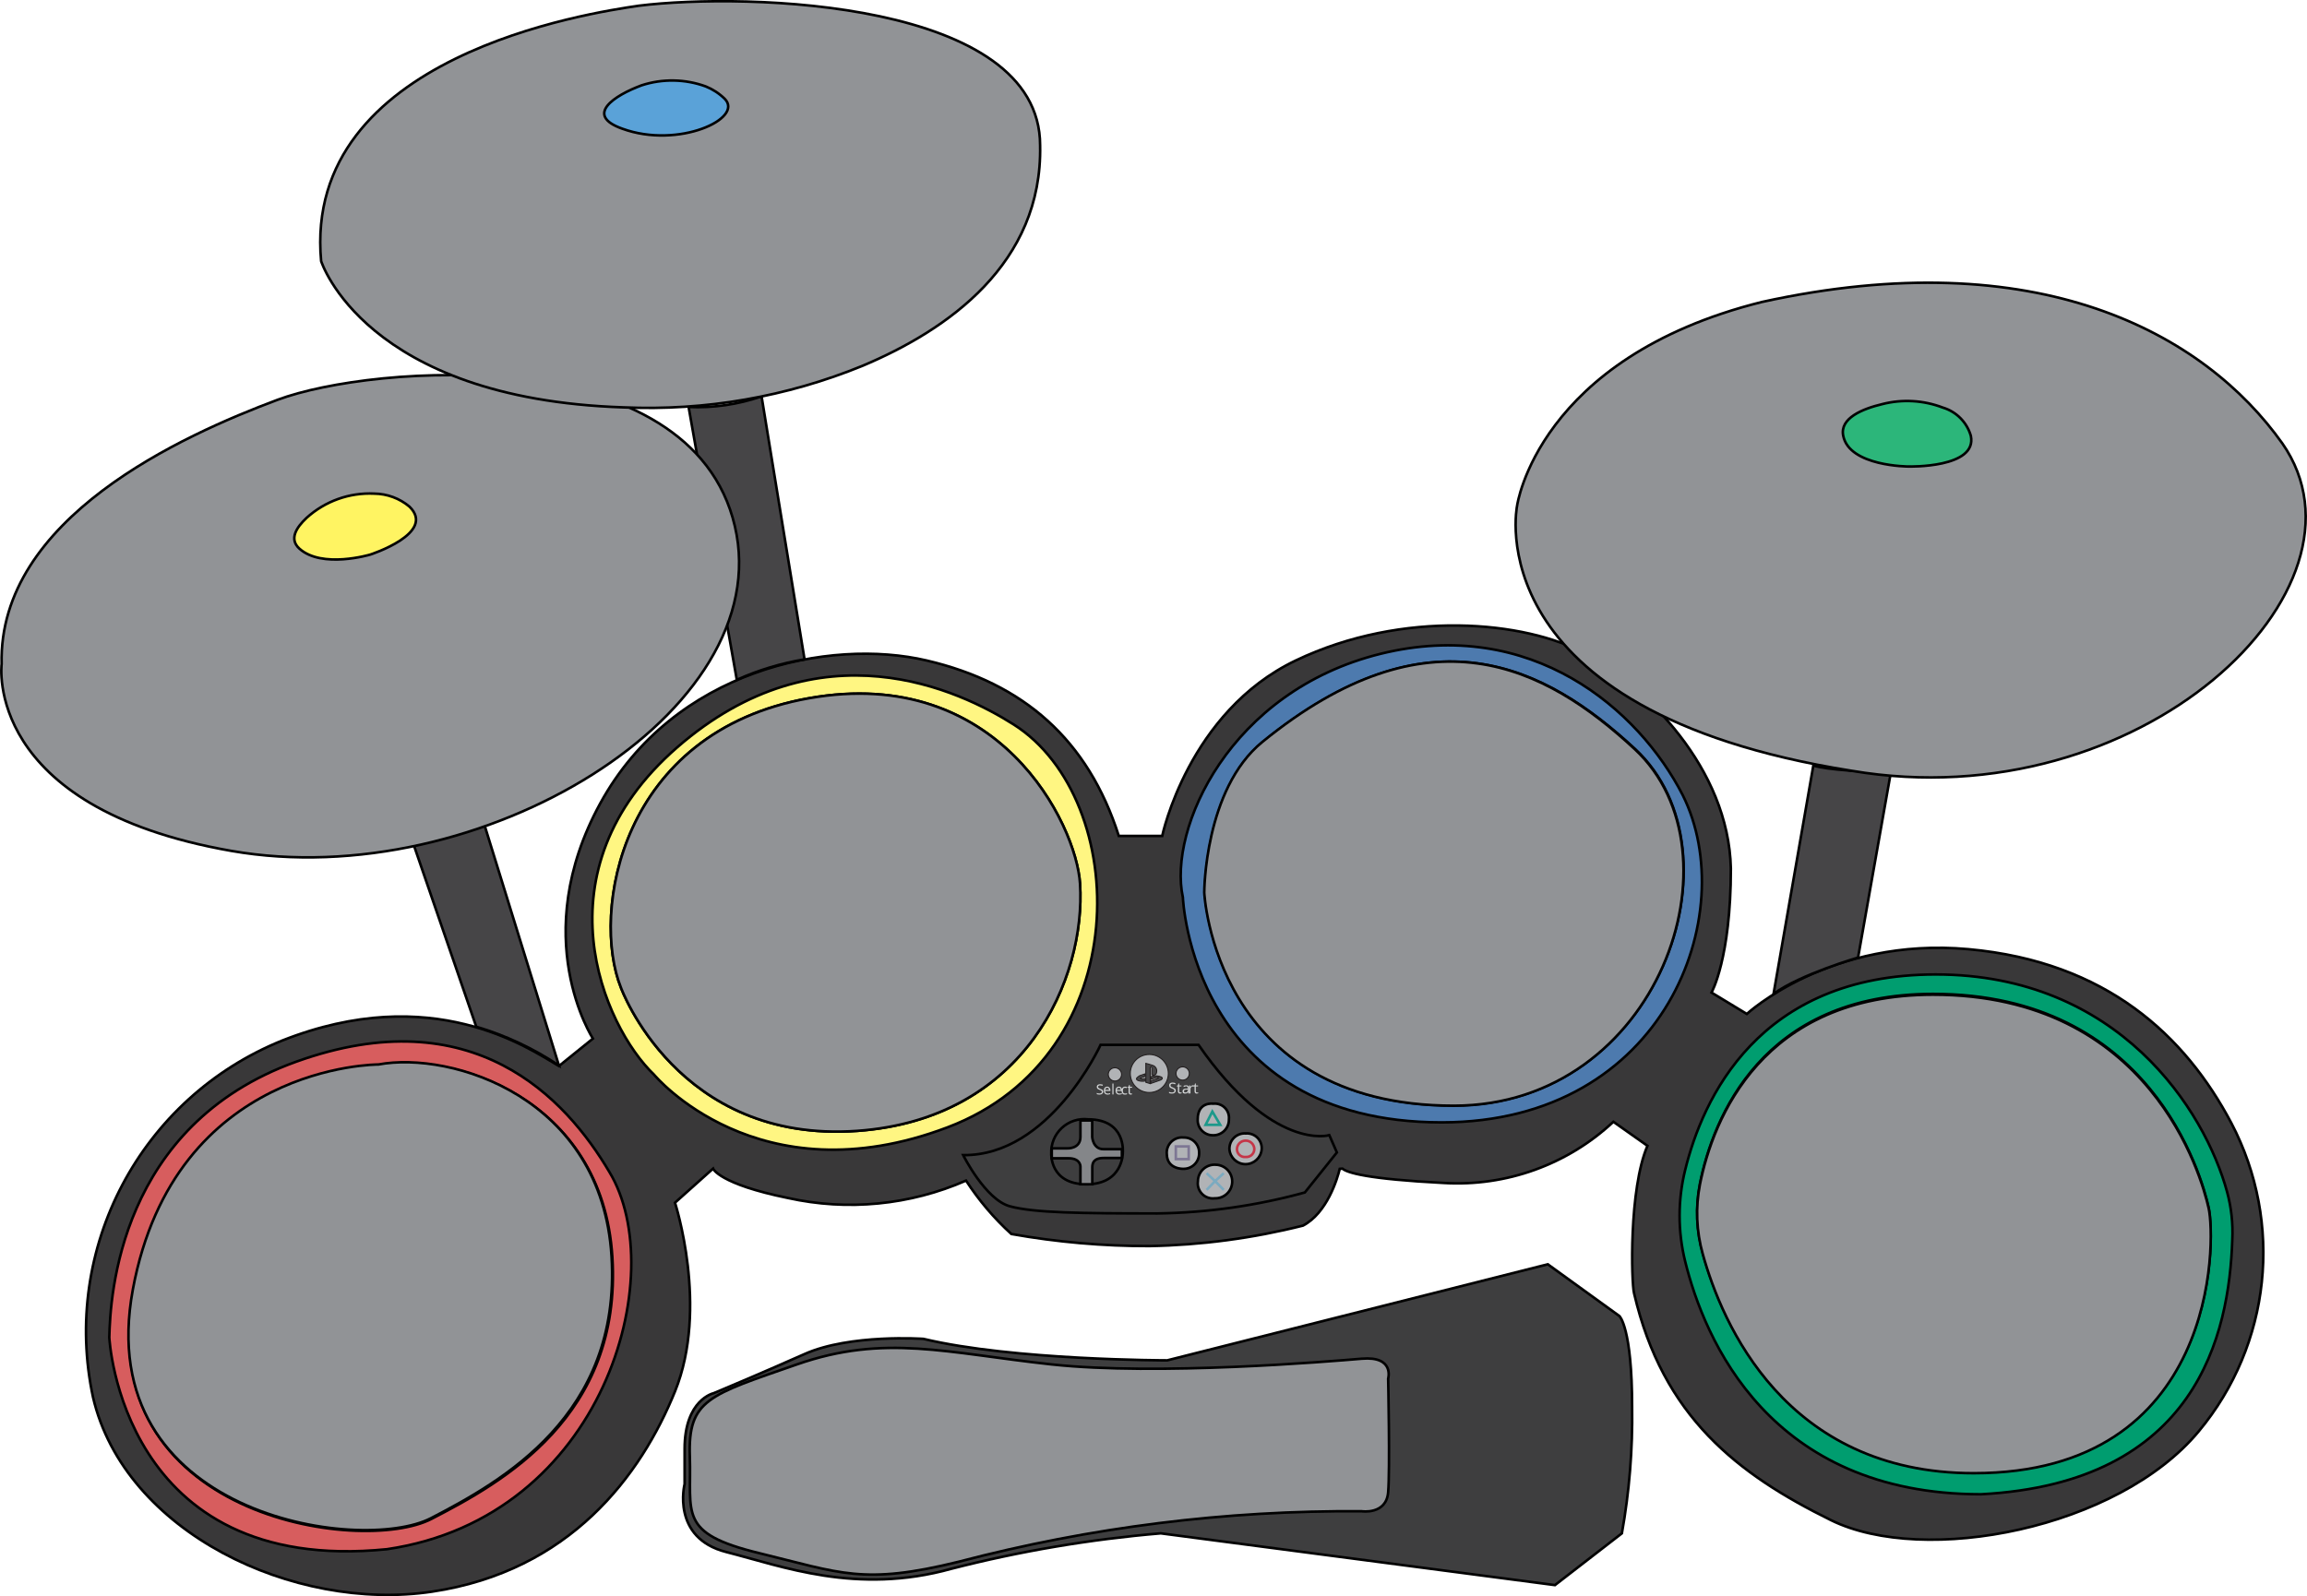
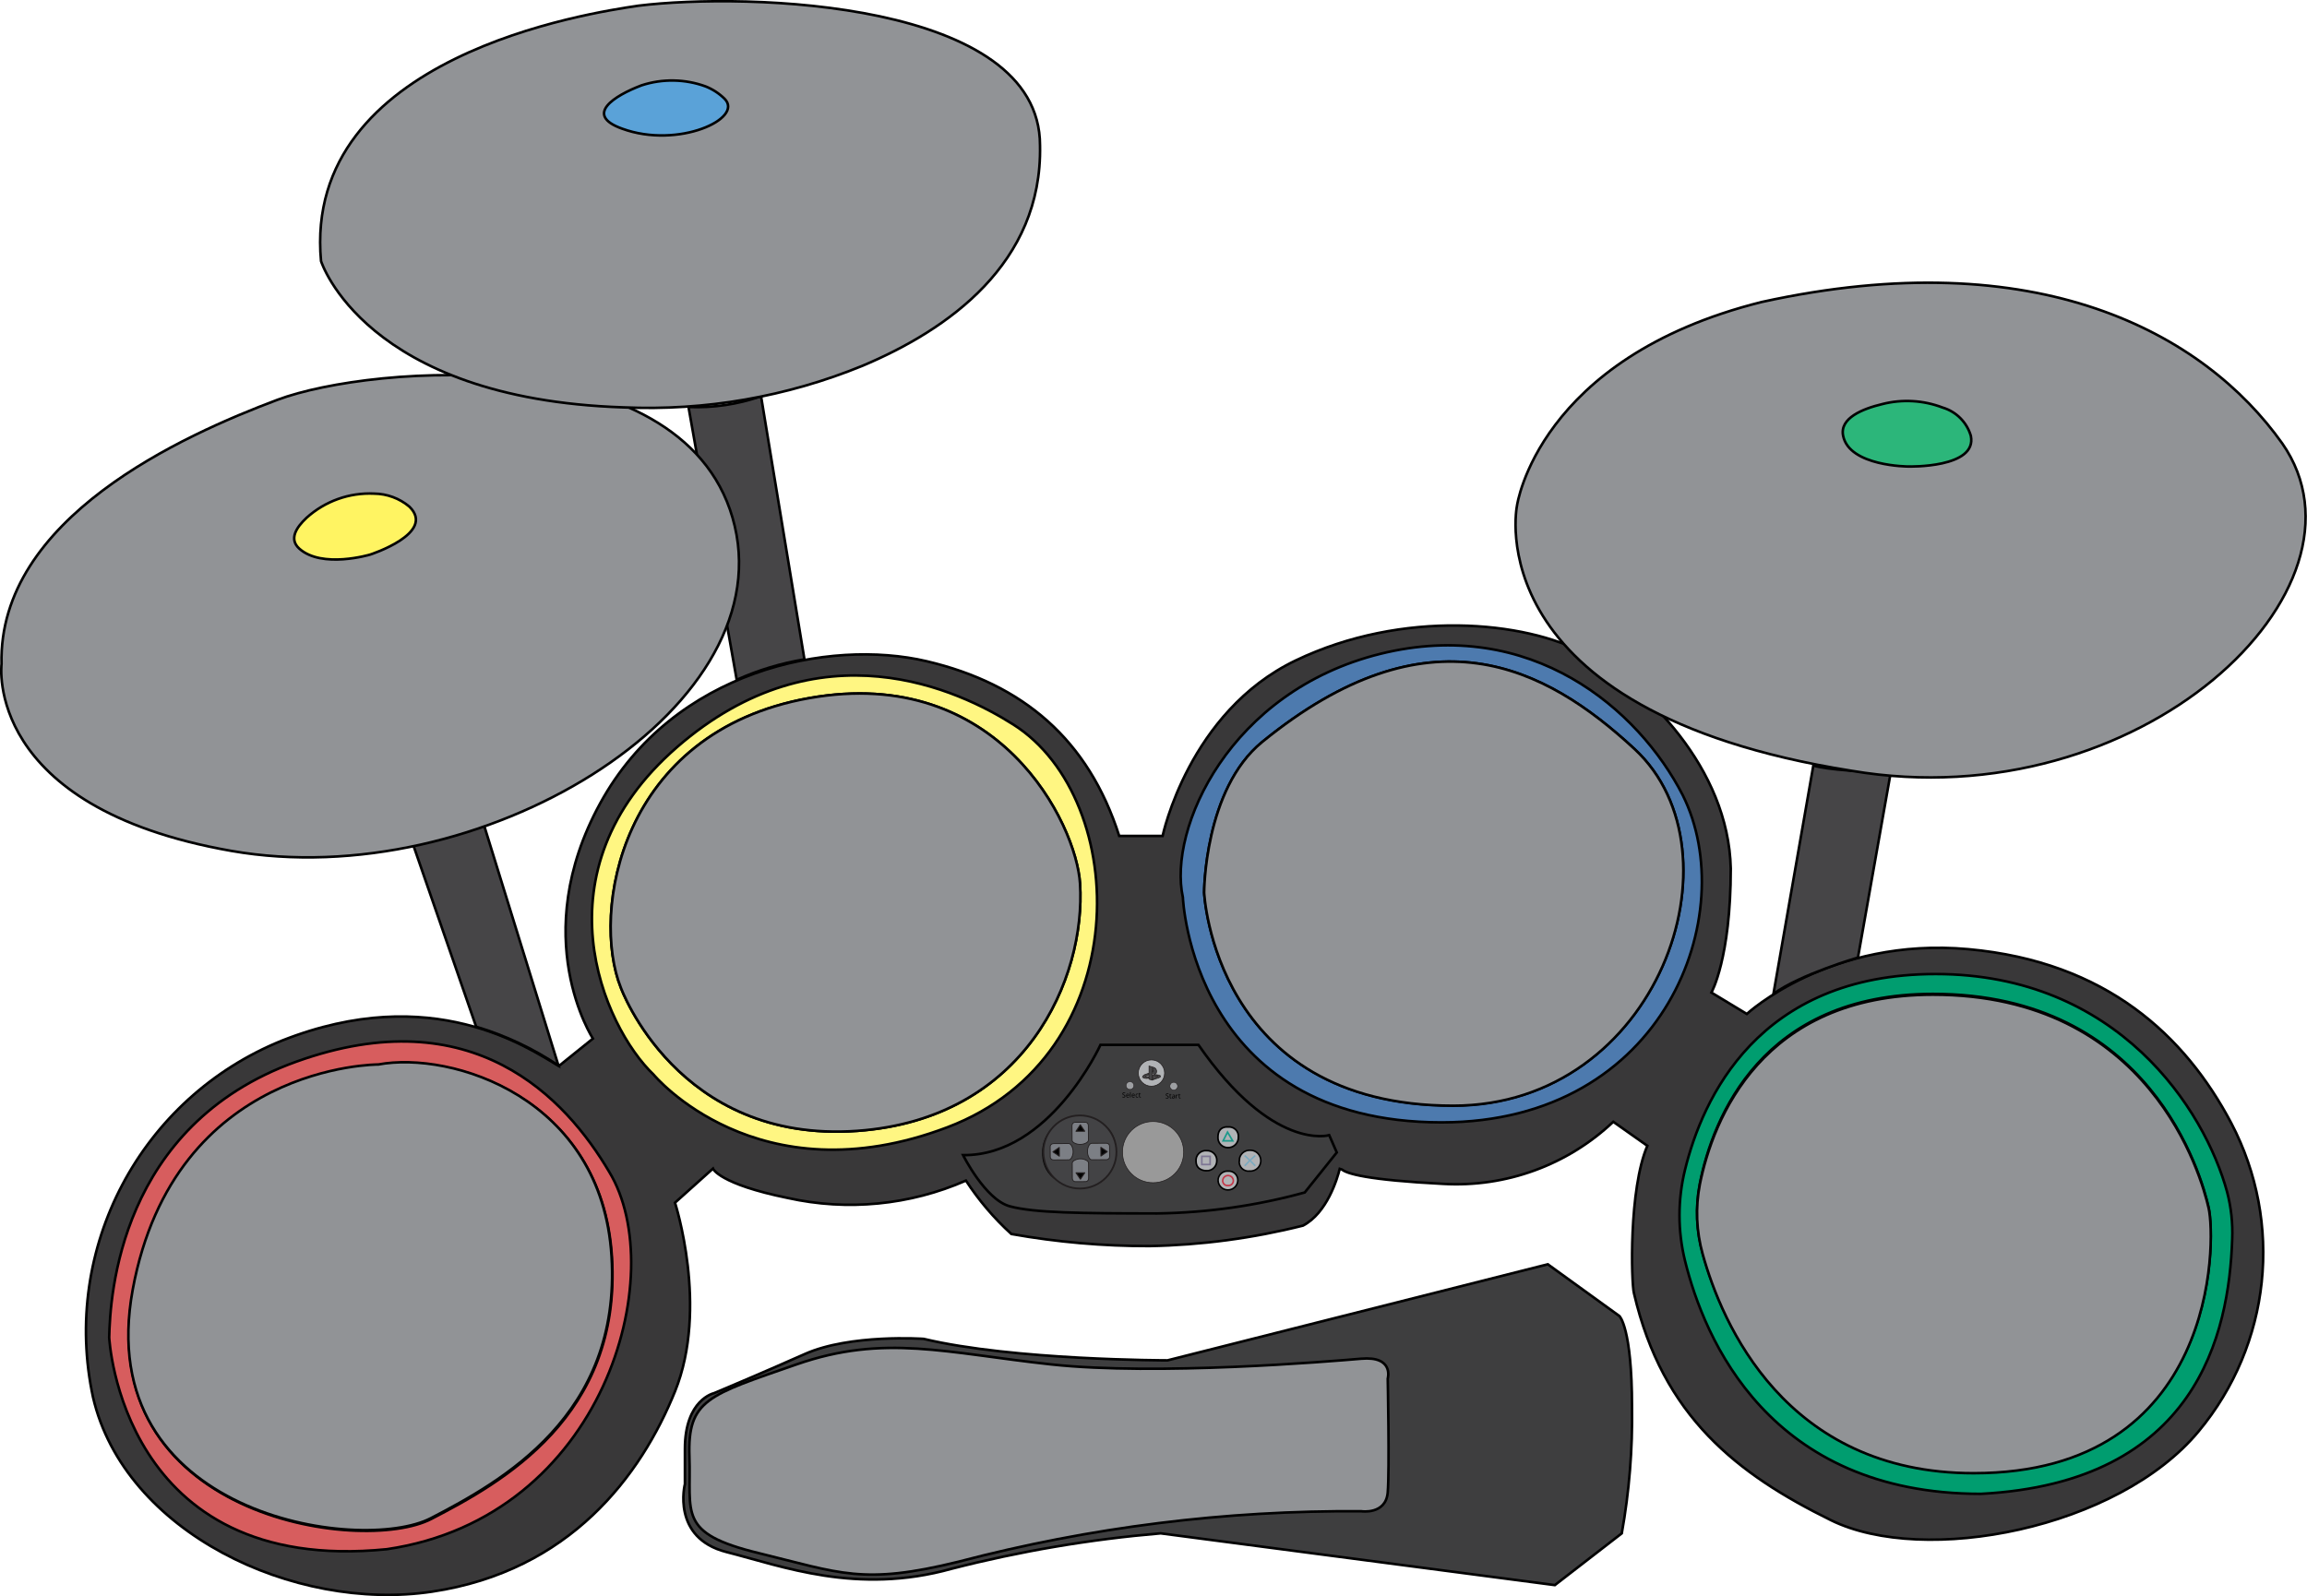
- <svg xmlns="http://www.w3.org/2000/svg" viewBox="0 0 225.44 155.98">
-   <defs>
-     <style>.cls-1{fill:#393839;}.cls-1,.cls-10,.cls-11,.cls-12,.cls-13,.cls-2,.cls-3,.cls-4,.cls-5,.cls-6,.cls-7,.cls-8,.cls-9{stroke:#000;}.cls-1,.cls-10,.cls-11,.cls-12,.cls-13,.cls-14,.cls-15,.cls-16,.cls-17,.cls-18,.cls-19,.cls-2,.cls-3,.cls-4,.cls-5,.cls-6,.cls-7,.cls-8,.cls-9{stroke-miterlimit:10;}.cls-1,.cls-10,.cls-11,.cls-12,.cls-13,.cls-14,.cls-15,.cls-16,.cls-17,.cls-2,.cls-3,.cls-4,.cls-5,.cls-6,.cls-7,.cls-8,.cls-9{stroke-width:0.25px;}.cls-19,.cls-2{fill:#464547;}.cls-3{fill:#d75d5e;}.cls-4{fill:#919396;}.cls-5{fill:#fff682;}.cls-6{fill:#4d7aae;}.cls-7{fill:#009d6f;}.cls-8{fill:#fff462;}.cls-9{fill:#5aa2d8;}.cls-10{fill:#2cb67a;}.cls-11{fill:#3e3e3f;}.cls-12,.cls-18{fill:#b1b3b6;}.cls-13{fill:#848689;}.cls-14,.cls-15,.cls-16,.cls-17{fill:none;}.cls-14{stroke:#7baac0;}.cls-15{stroke:#c53648;}.cls-16{stroke:#7e7794;}.cls-17{stroke:#1d998b;}.cls-18,.cls-19{stroke:#231f20;stroke-width:0.1px;}.cls-20{font-size:1.47px;letter-spacing:0em;}.cls-20,.cls-23{fill:#d1d3d4;font-family:MyriadPro-Regular, Myriad Pro;}.cls-21{letter-spacing:0.02em;}.cls-22{letter-spacing:0em;}.cls-23{font-size:1.39px;}.cls-24{letter-spacing:0.01em;}.cls-25{letter-spacing:0.01em;}</style>
+ <svg xmlns="http://www.w3.org/2000/svg" viewBox="0 0 225.44 155.98" version="1.1" id="svg100">
+   <defs id="defs4">
+     <style id="style2">.cls-1{fill:#393839;}.cls-1,.cls-10,.cls-11,.cls-12,.cls-13,.cls-2,.cls-3,.cls-4,.cls-5,.cls-6,.cls-7,.cls-8,.cls-9{stroke:#000;}.cls-1,.cls-10,.cls-11,.cls-12,.cls-13,.cls-14,.cls-15,.cls-16,.cls-17,.cls-18,.cls-19,.cls-2,.cls-3,.cls-4,.cls-5,.cls-6,.cls-7,.cls-8,.cls-9{stroke-miterlimit:10;}.cls-1,.cls-10,.cls-11,.cls-12,.cls-13,.cls-14,.cls-15,.cls-16,.cls-17,.cls-2,.cls-3,.cls-4,.cls-5,.cls-6,.cls-7,.cls-8,.cls-9{stroke-width:0.25px;}.cls-19,.cls-2{fill:#464547;}.cls-3{fill:#d75d5e;}.cls-4{fill:#919396;}.cls-5{fill:#fff682;}.cls-6{fill:#4d7aae;}.cls-7{fill:#009d6f;}.cls-8{fill:#fff462;}.cls-9{fill:#5aa2d8;}.cls-10{fill:#2cb67a;}.cls-11{fill:#3e3e3f;}.cls-12,.cls-18{fill:#b1b3b6;}.cls-13{fill:#848689;}.cls-14,.cls-15,.cls-16,.cls-17{fill:none;}.cls-14{stroke:#7baac0;}.cls-15{stroke:#c53648;}.cls-16{stroke:#7e7794;}.cls-17{stroke:#1d998b;}.cls-18,.cls-19{stroke:#231f20;stroke-width:0.1px;}.cls-20{font-size:1.47px;letter-spacing:0em;}.cls-20,.cls-23{fill:#d1d3d4;font-family:MyriadPro-Regular, Myriad Pro;}.cls-21{letter-spacing:0.02em;}.cls-22{letter-spacing:0em;}.cls-23{font-size:1.39px;}.cls-24{letter-spacing:0.01em;}.cls-25{letter-spacing:0.01em;}</style>
  </defs>
-   <g id="RB">
-     <g id="PS3RBDrum">
-       <path class="cls-1" d="M146.86,117c-.24,1-1.25,4.32-3.59,5.55a66.55,66.55,0,0,1-15,2,76,76,0,0,1-13.5-1.18,26.75,26.75,0,0,1-4.43-5.22,28.19,28.19,0,0,1-17.41,1.7c-6.72-1.37-7.31-2.87-7.31-2.87l-3.72,3.33s3.33,10.24,0,18.45-10.24,17.55-23.74,19.57-30.06-5.81-33.13-19a30.67,30.67,0,0,1,18.46-34.86c14.67-5.81,24.07.72,27.07,2.48l3.32-2.68s-6.45-9.91.72-23S97,65.09,106.49,67.31s15.78,7.76,18.78,17.15h4.24s2.55-12.13,13.05-17.15,22.43-3.87,28.3-.67,14,11.17,14.22,21c0,8.81-1.89,12.13-1.89,12.13l3.45,2.09s8.16-7.56,21.66-6.33,21.19,8.48,25.69,17a27.28,27.28,0,0,1-3.19,30.13c-7.9,9.52-26.81,13.18-35.94,8.68s-16.43-10.11-19.24-22.18c-.26-1-.52-10.17,1.31-14.41l-3.33-2.35A22.31,22.31,0,0,1,157,118.38c-7.47-.38-9.4-1-9.88-1.4Z" transform="translate(-15.94 -2.75)" />
-       <path class="cls-2" d="M62.48,103.11l-6.12-17.8s5.39-1.13,6.87-2.09l7.33,23.68A29.61,29.61,0,0,0,62.48,103.11Z" transform="translate(-15.94 -2.75)" />
-       <path class="cls-2" d="M83.23,42.53,87.94,69.2a26.83,26.83,0,0,1,6.62-2l-4.2-25.71A19.05,19.05,0,0,1,83.23,42.53Z" transform="translate(-15.94 -2.75)" />
-       <path class="cls-2" d="M200.71,78.27l-3.2,18.08s-5.65,1.64-8.26,3.55l3.89-22.33S194.27,78.09,200.71,78.27Z" transform="translate(-15.94 -2.75)" />
-       <path class="cls-3" d="M75.49,117.31c-4.26-7.22-13.3-17-30.61-10.78s-18.17,22.95-18.26,26.95c0,0,1.13,23.31,27.13,20.7C75.06,151.05,81.49,127.22,75.49,117.31ZM58.1,151.22C51.23,154.79,24.88,151,29,128.88s24-22,24-22c7.14-1.34,21.83,3.19,22.78,18.76S65,147.66,58.1,151.22Z" transform="translate(-15.94 -2.75)" />
-       <path class="cls-4" d="M58.05,151.15c-6.87,3.56-33.22-.26-29.13-22.35s24-22,24-22c7.14-1.33,21.83,3.2,22.78,18.76S64.92,147.58,58.05,151.15Z" transform="translate(-15.94 -2.75)" />
-       <path class="cls-5" d="M115,73.57c-5.24-3.32-18.91-9.91-32.87,2.22s-7.17,27.32-2.28,32c0,0,10.11,12.19,28.69,5.15S126.51,80.88,115,73.57ZM99.71,113.29c-17.56,1.25-23.09-14-23.09-14C73.69,92,76.49,74.29,95,71s26.12,12.3,26.48,18.13C122.06,98.37,116.14,112.11,99.71,113.29Z" transform="translate(-15.94 -2.75)" />
-       <path class="cls-4" d="M99.71,113.29c-17.56,1.25-23.09-14-23.09-14C73.69,92,76.49,74.29,95,71s26.12,12.3,26.48,18.13C122.06,98.37,116.14,112.11,99.71,113.29Z" transform="translate(-15.94 -2.75)" />
-       <path class="cls-6" d="M180.38,80.48c-4.3-8.41-14.8-17.47-29.54-13.82s-20.77,17.1-19.31,23.8c0,0,.85,22,25.31,22C178.75,112.44,186.12,92,180.38,80.48ZM158,110.81c-23.35,0-24.33-20.8-24.33-20.8s0-10.1,5.68-14.74c16.26-13.24,27.58-7.46,36.39.71C186.58,86.09,178,110.81,158,110.81Z" transform="translate(-15.94 -2.75)" />
-       <path class="cls-4" d="M158,110.83C134.6,110.83,133.62,90,133.62,90s0-10.1,5.68-14.73c16.26-13.24,27.58-7.46,36.39.71C186.58,86.11,178,110.83,158,110.83Z" transform="translate(-15.94 -2.75)" />
-       <path class="cls-7" d="M233.57,119.25C231.4,111.29,223,98,205.1,98c-17.36,0-22.8,12.22-24.49,19.13a18.61,18.61,0,0,0,0,8.9c1.88,7.63,8.23,22.78,28.91,22.78,21.1-1.11,24.26-15.63,24.56-24.9A15,15,0,0,0,233.57,119.25Zm-24.75,27.43c-18.45,0-24.62-14.72-26.48-21.41a14.61,14.61,0,0,1-.28-6.83c1.28-6.4,6.08-18.54,22.78-18.54,21.23,0,26.22,17.69,26.93,20.89S232.69,146.68,208.82,146.68Z" transform="translate(-15.94 -2.75)" />
-       <path class="cls-4" d="M208.82,146.75c-18.45,0-24.62-14.71-26.48-21.4a14.66,14.66,0,0,1-.28-6.84c1.28-6.4,6.08-18.53,22.78-18.53,21.23,0,26.22,17.69,26.93,20.88S232.69,146.75,208.82,146.75Z" transform="translate(-15.94 -2.75)" />
-       <path class="cls-4" d="M16.1,67.66s-1.83,14,22.43,18.26S92,72.35,87.75,54.18,52.36,38.35,43.06,41.83,15.75,53.4,16.1,67.66Z" transform="translate(-15.94 -2.75)" />
-       <path class="cls-4" d="M47.32,28.27s4.24,13.47,29.56,14.3a55.27,55.27,0,0,0,23.34-4.06c8.36-3.52,17.6-10,17.36-21.55C117.58,2.83,88.9,2,78.36,3.31,73.66,4,45.49,8.18,47.32,28.27Z" transform="translate(-15.94 -2.75)" />
-       <path class="cls-4" d="M164.19,52.18S160,72.25,196.87,78.09c28.19,4.79,52-17.82,42.1-32-7.65-10.78-23.91-19.74-50.87-13.82C166.19,37.75,164.19,52.18,164.19,52.18Z" transform="translate(-15.94 -2.75)" />
-       <path class="cls-8" d="M52.51,51a9.19,9.19,0,0,0-6.61,2.37c-1,.94-1.73,2.07-.71,3,2.21,2,6.93.59,6.93.59s6.5-2.09,3.83-4.69A5.44,5.44,0,0,0,52.51,51Z" transform="translate(-15.94 -2.75)" />
-       <path class="cls-9" d="M84.91,11.2a9.62,9.62,0,0,0-6.27-.11C76,12.07,73,14,76.75,15.33c5.48,2,11.94-1,10-2.93A5.67,5.67,0,0,0,84.91,11.2Z" transform="translate(-15.94 -2.75)" />
-       <path class="cls-10" d="M205.79,42.59a9.78,9.78,0,0,0-5.91-.34c-1.93.46-4.18,1.37-3.82,3.1.6,3,6.39,3,6.39,3s6.74.17,6.08-3A4.06,4.06,0,0,0,205.79,42.59Z" transform="translate(-15.94 -2.75)" />
-       <path class="cls-11" d="M129.37,152.63l38.52,5.06,6.54-5.06a64.35,64.35,0,0,0,1-12.35c0-7.77-1.24-8.89-1.24-8.89l-7-5.06L130,135.72s-15.06,0-23.82-2.1c0,0-7.16-.5-11.61,1.48s-8.89,3.83-8.89,3.83-2.84.61-2.84,5.43v3.45s-1.35,5.27,4.08,6.65,12.71,4.22,22,1.63A124.36,124.36,0,0,1,129.37,152.63Z" transform="translate(-15.94 -2.75)" />
-       <path class="cls-4" d="M149,150.47s2.4.37,2.59-1.85,0-11.11,0-11.11.65-2.23-2.59-1.95-20,1.67-30.28.56-16.31-3-24.91,0-10.65,3.42-10.46,9-1.21,7.5,6.76,9.44,10.18,3.15,19.53.84A150.7,150.7,0,0,1,149,150.47Z" transform="translate(-15.94 -2.75)" />
-       <path class="cls-11" d="M110.06,115.66s2.17,4.35,4.56,5,6.94.7,14.43.7a57.4,57.4,0,0,0,14.4-2.05l3.13-3.91-.74-1.69s-5.52,1.65-12.78-8.83h-9.57S118.53,115.75,110.06,115.66Z" transform="translate(-15.94 -2.75)" />
-       <path class="cls-12" d="M133,118.22a1.47,1.47,0,0,0,1.65,1.66,1.64,1.64,0,1,0,.12-3.28A1.63,1.63,0,0,0,133,118.22Z" transform="translate(-15.94 -2.75)" />
-       <path class="cls-12" d="M131.58,117a1.51,1.51,0,0,0,1.54-1.54,1.47,1.47,0,0,0-1.52-1.52,1.49,1.49,0,0,0-1.64,1.64C130,117.07,131.58,117,131.58,117Z" transform="translate(-15.94 -2.75)" />
-       <path class="cls-12" d="M136.08,115.09a1.58,1.58,0,0,0,3.15,0,1.44,1.44,0,0,0-1.55-1.55A1.49,1.49,0,0,0,136.08,115.09Z" transform="translate(-15.94 -2.75)" />
-       <path class="cls-12" d="M134.47,113.72a1.52,1.52,0,0,0,1.56-1.56,1.39,1.39,0,0,0-1.53-1.53s-1.52-.22-1.52,1.52A1.48,1.48,0,0,0,134.47,113.72Z" transform="translate(-15.94 -2.75)" />
-       <path class="cls-11" d="M118.67,115.51s-.16,3,3.44,3,3.55-3.09,3.55-3.09.35-3.26-3.4-3.26A3.23,3.23,0,0,0,118.67,115.51Z" transform="translate(-15.94 -2.75)" />
-       <path class="cls-13" d="M118.72,115h1.51s1.29.07,1.29-1.12v-1.61l1.15,0v1.63s.08,1.18,1.1,1.18h1.8v.86s-1.22,0-1.77,0-1.12.14-1.12.9,0,1.67,0,1.67h-1.16l0-1.75s0-.79-1.15-.79h-1.65Z" transform="translate(-15.94 -2.75)" />
-       <polyline class="cls-14" points="117.91 114.68 118.74 115.45 117.91 116.31" />
-       <polyline class="cls-14" points="119.58 116.31 118.74 115.45 119.58 114.68" />
-       <path class="cls-15" d="M136.82,115a.76.76,0,0,0,.84.84.78.78,0,0,0,.85-.84.85.85,0,0,0-1.69,0Z" transform="translate(-15.94 -2.75)" />
-       <rect class="cls-16" x="114.9" y="112.06" width="1.26" height="1.24" />
-       <polygon class="cls-17" points="118.47 108.65 117.81 109.95 119.24 109.95 118.47 108.65" />
-       <circle class="cls-18" cx="112.31" cy="104.93" r="1.86" />
-       <path class="cls-19" d="M128.5,107.18v.62a.3.3,0,0,0,.46-.24.56.56,0,0,0-.37-.67c-.15-.06-.68-.2-.68-.2v1.85l.43.13v-1.54s0-.14.09-.1S128.5,107.18,128.5,107.18Z" transform="translate(-15.94 -2.75)" />
-       <path class="cls-19" d="M129.5,108.09c-.08-.13-.51-.18-.62-.18a1.81,1.81,0,0,0-.47.08v.26l.44-.16a.44.44,0,0,1,.28,0c.06,0,0,.07-.08.09l-.64.23v.24l.91-.32S129.59,108.23,129.5,108.09Z" transform="translate(-15.94 -2.75)" />
-       <path class="cls-19" d="M127,108.18c0,.08,0,.16.3.23a1.45,1.45,0,0,0,.57,0v-.22l-.13,0a.5.5,0,0,1-.35,0s0-.07,0-.07l.44-.16v-.24l-.53.18S127,108.1,127,108.18Z" transform="translate(-15.94 -2.75)" />
-       <circle class="cls-18" cx="115.57" cy="104.93" r="0.65" />
-       <circle class="cls-18" cx="108.95" cy="105.02" r="0.65" />
-       <text class="cls-20" transform="translate(114.16 106.88)">Sta<tspan class="cls-21" x="1.92" y="0">r</tspan>
-         <tspan class="cls-22" x="2.43" y="0">t</tspan>
-       </text>
-       <text class="cls-23" transform="translate(107.1 106.98)">
-         <tspan class="cls-24">S</tspan>
-         <tspan x="0.69" y="0">ele</tspan>
-         <tspan class="cls-25" x="2.42" y="0">c</tspan>
-         <tspan x="3.06" y="0">t</tspan>
-       </text>
-     </g>
+   <path class="cls-1" d="m 130.92,114.25 c -0.25,1 -1.25,4.32 -3.59,5.55 a 66.55,66.55 0 0 1 -15,2 76,76 0 0 1 -13.5,-1.18 27,27 0 0 1 -4.44,-5.22 28.17,28.17 0 0 1 -17.41,1.7 c -6.72,-1.37 -7.31,-2.87 -7.31,-2.87 l -3.71,3.33 c 0,0 3.32,10.24 0,18.45 -3.32,8.21 -10.24,17.55 -23.74,19.57 -13.5,2.02 -30.07,-5.81 -33.13,-19 a 30.65,30.65 0 0 1 18.45,-34.86 c 14.68,-5.81 24.07,0.72 27.07,2.48 l 3.33,-2.68 c 0,0 -6.46,-9.91 0.71,-23 7.17,-13.09 22.44,-16.11 31.89,-13.89 9.45,2.22 15.83,7.69 18.83,17.08 h 4.24 c 0,0 2.54,-12.13 13,-17.15 10.46,-5.02 22.43,-3.87 28.3,-0.67 5.87,3.2 14,11.17 14.22,21 0,8.81 -1.89,12.13 -1.89,12.13 l 3.46,2.09 c 0,0 8.15,-7.56 21.65,-6.33 13.5,1.23 21.19,8.48 25.69,17 a 27.28,27.28 0 0 1 -3.19,30.13 c -7.89,9.52 -26.81,13.18 -35.94,8.68 -9.13,-4.5 -16.43,-10.11 -19.24,-22.18 -0.26,-1 -0.52,-10.17 1.31,-14.41 l -3.33,-2.35 a 22.31,22.31 0 0 1 -16.63,6.07 c -7.47,-0.38 -9.39,-1 -9.88,-1.4 z" id="path6" style="fill:#393839;stroke:#000000;stroke-width:0.25px;stroke-miterlimit:10" />
+   <path class="cls-2" d="M 46.53,100.36 40.37,82.56 c 0,0 5.39,-1.13 6.87,-2.09 l 7.33,23.68 a 29.61,29.61 0 0 0 -8.04,-3.79 z" id="path8" style="fill:#464547;stroke:#000000;stroke-width:0.25px;stroke-miterlimit:10" />
+   <path class="cls-2" d="m 67.28,39.78 4.71,26.67 a 26.83,26.83 0 0 1 6.62,-2 l -4.24,-25.72 a 19,19 0 0 1 -7.09,1.05 z" id="path10" style="fill:#464547;stroke:#000000;stroke-width:0.25px;stroke-miterlimit:10" />
+   <path class="cls-2" d="m 184.76,75.52 -3.2,18.08 c 0,0 -5.65,1.64 -8.26,3.55 l 3.9,-22.33 c 0,0 1.17,0.52 7.56,0.7 z" id="path12" style="fill:#464547;stroke:#000000;stroke-width:0.25px;stroke-miterlimit:10" />
+   <g transform="translate(0,4.6107699e-6)" id="gyc">
+     <path style="fill:#919396;stroke:#000000;stroke-width:0.25px;stroke-miterlimit:10" id="path30" d="m 0.15,64.91 c 0,0 -1.78,14 22.44,18.26 C 46.81,87.43 76.07,69.6 71.8,51.43 67.53,33.26 36.37,35.6 27.11,39.08 17.85,42.56 -0.2,50.65 0.15,64.91 Z" class="cls-4" />
+     <path style="fill:#fff462;stroke:#000000;stroke-width:0.25px;stroke-miterlimit:10" id="path36" d="m 36.56,48.25 a 9.2,9.2 0 0 0 -6.61,2.37 c -1,0.94 -1.73,2.07 -0.71,3 2.22,2 6.93,0.59 6.93,0.59 0,0 6.5,-2.09 3.83,-4.69 a 5.44,5.44 0 0 0 -3.44,-1.27 z" class="cls-8" />
  </g>
+   <g transform="translate(0,4.6107699e-6)" id="gbc">
+     <path style="fill:#919396;stroke:#000000;stroke-width:0.25px;stroke-miterlimit:10" id="path32" d="m 31.37,25.52 c 0,0 4.24,13.47 29.56,14.3 a 55.24,55.24 0 0 0 23.34,-4.06 c 8.36,-3.52 17.6,-10 17.36,-21.55 C 101.64,0.08 72.95,-0.75 62.37,0.56 57.72,1.25 29.54,5.43 31.37,25.52 Z" class="cls-4" />
+     <path style="fill:#5aa2d8;stroke:#000000;stroke-width:0.25px;stroke-miterlimit:10" id="path38" d="M 68.96,8.45 A 9.59,9.59 0 0 0 62.7,8.34 c -2.64,1 -5.68,2.89 -1.9,4.24 5.48,2 11.94,-1 10,-2.93 a 5.57,5.57 0 0 0 -1.84,-1.2 z" class="cls-9" />
+   </g>
+   <g transform="translate(0,4.6107699e-6)" id="ggc">
+     <path style="fill:#919396;stroke:#000000;stroke-width:0.25px;stroke-miterlimit:10" id="path34" d="m 148.24,49.43 c 0,0 -4.16,20.07 32.68,25.91 28.19,4.79 52,-17.82 42.1,-32 C 215.37,32.56 199.11,23.6 172.15,29.52 150.24,35 148.24,49.43 148.24,49.43 Z" class="cls-4" />
+     <path style="fill:#2cb67a;stroke:#000000;stroke-width:0.25px;stroke-miterlimit:10" id="path40" d="m 189.84,39.84 a 9.77,9.77 0 0 0 -5.91,-0.34 c -1.92,0.46 -4.18,1.37 -3.82,3.1 0.61,3 6.39,3 6.39,3 0,0 6.74,0.17 6.09,-3 a 4.09,4.09 0 0 0 -2.75,-2.76 z" class="cls-10" />
+   </g>
+   <g transform="translate(0,4.6107699e-6)" id="gRB">
+     <path style="fill:#3e3e3f;stroke:#000000;stroke-width:0.25px;stroke-miterlimit:10" id="path42" d="m 113.42,149.88 38.52,5.06 6.54,-5.06 a 64.35,64.35 0 0 0 1,-12.35 c 0,-7.77 -1.23,-8.89 -1.23,-8.89 l -7,-5.06 -37.16,9.39 c 0,0 -15.06,0 -23.83,-2.1 0,0 -7.16,-0.5 -11.61,1.48 -4.45,1.98 -8.88,3.83 -8.88,3.83 0,0 -2.84,0.61 -2.84,5.43 v 3.45 c 0,0 -1.36,5.27 4.07,6.65 5.43,1.38 12.72,4.22 22,1.63 a 124.32,124.32 0 0 1 20.42,-3.46 z" class="cls-11" />
+     <path style="fill:#919396;stroke:#000000;stroke-width:0.25px;stroke-miterlimit:10" id="path44" d="m 133.02,147.72 c 0,0 2.41,0.37 2.59,-1.85 0.18,-2.22 0,-11.11 0,-11.11 0,0 0.65,-2.23 -2.59,-1.95 -3.24,0.28 -20,1.67 -30.28,0.56 -10.28,-1.11 -16.31,-3 -24.91,0 -8.6,3 -10.65,3.42 -10.46,9 0.19,5.58 -1.2,7.5 6.76,9.44 7.96,1.94 10.18,3.15 19.54,0.84 a 150.62,150.62 0 0 1 39.35,-4.93 z" class="cls-4" />
+   </g>
+   <path class="cls-11" d="m 94.11,112.91 c 0,0 2.17,4.35 4.56,5 2.39,0.65 6.94,0.7 14.43,0.7 a 57.3,57.3 0 0 0 14.4,-2.05 l 3.13,-3.91 -0.74,-1.69 c 0,0 -5.52,1.65 -12.78,-8.83 h -9.57 c 0,0 -4.95,10.87 -13.43,10.78 z" id="path46" style="fill:#3e3e3f;stroke:#000000;stroke-width:0.25px;stroke-miterlimit:10" />
+   <g transform="translate(0,4.6107699e-6)" id="gx">
+     <path style="fill:#4d7aae;stroke:#000000;stroke-width:0.25px;stroke-miterlimit:10" id="path22" d="m 164.44,77.73 c -4.31,-8.41 -14.81,-17.47 -29.55,-13.82 -14.74,3.65 -20.77,17.1 -19.3,23.8 0,0 0.85,22 25.3,22 21.91,-0.02 29.28,-20.46 23.55,-31.98 z M 142,108.06 c -23.35,0 -24.33,-20.8 -24.33,-20.8 0,0 0,-10.1 5.68,-14.74 16.26,-13.24 27.58,-7.46 36.39,0.71 10.89,10.11 2.28,34.83 -17.74,34.83 z" class="cls-6" />
+     <path style="fill:#919396;stroke:#000000;stroke-width:0.25px;stroke-miterlimit:10" id="path24" d="m 142,108.08 c -23.35,0 -24.33,-20.83 -24.33,-20.83 0,0 0,-10.1 5.68,-14.73 16.26,-13.24 27.58,-7.46 36.39,0.71 10.89,10.13 2.28,34.85 -17.74,34.85 z" class="cls-4" />
+     <path class="cls-12" d="m 117.917,114.439 a 0.971,0.971 0 0 0 0.991,-0.991 0.946,0.946 0 0 0 -0.978,-0.978 0.959,0.959 0 0 0 -1.055,1.055 c 0.026,0.959 1.042,0.913 1.042,0.913 z" id="path50" style="fill:#b1b3b6;stroke:#000000;stroke-width:0.161px;stroke-miterlimit:10" />
+     <rect class="cls-16" x="117.441" y="113.03" width="0.811" height="0.798" id="rect66" style="fill:none;stroke:#7e7794;stroke-width:0.161px;stroke-miterlimit:10" />
+   </g>
+   <g transform="translate(0,4.6107699e-6)" id="gy">
+     <path style="fill:#fff682;stroke:#000000;stroke-width:0.25px;stroke-miterlimit:10" id="path18" d="m 99.02,70.82 c -5.24,-3.32 -18.91,-9.91 -32.87,2.22 -13.96,12.13 -7.17,27.32 -2.28,32 0,0 10.11,12.19 28.7,5.15 18.59,-7.04 18,-32.06 6.45,-39.37 z m -15.26,39.72 c -17.56,1.25 -23.09,-14 -23.09,-14 -2.93,-7.3 -0.13,-25 18.4,-28.3 18.53,-3.3 26.11,12.3 26.47,18.13 0.58,9.25 -5.34,22.99 -21.78,24.17 z" class="cls-5" />
+     <path style="fill:#919396;stroke:#000000;stroke-width:0.25px;stroke-miterlimit:10" id="path20" d="m 83.76,110.54 c -17.56,1.25 -23.09,-14 -23.09,-14 -2.93,-7.3 -0.13,-25 18.4,-28.3 18.53,-3.3 26.11,12.3 26.47,18.13 0.58,9.25 -5.34,22.99 -21.78,24.17 z" class="cls-4" />
+     <path class="cls-12" d="m 119.994,112.18 a 0.995,0.995 0 0 0 1.021,-1.021 0.91,0.91 0 0 0 -1.002,-1.002 c 0,0 -0.995,-0.144 -0.995,0.995 a 0.969,0.969 0 0 0 0.975,1.028 z" id="path54" style="fill:#b1b3b6;stroke:#000000;stroke-width:0.164px;stroke-miterlimit:10" />
+     <polygon class="cls-17" points="117.81,109.95 119.24,109.95 118.47,108.65 " id="polygon68" style="fill:none;stroke:#1d998b;stroke-width:0.25px;stroke-miterlimit:10" transform="matrix(0.6546411,0,0,0.6546411,42.39945,39.53489)" />
+   </g>
+   <g transform="translate(0,4.6107699e-6)" id="ga">
+     <path style="fill:#009d6f;stroke:#000000;stroke-width:0.25px;stroke-miterlimit:10" id="path26" d="m 217.63,116.5 c -2.18,-8 -10.63,-21.29 -28.48,-21.29 -17.36,0 -22.8,12.22 -24.49,19.13 a 18.61,18.61 0 0 0 0,8.9 c 1.88,7.63 8.22,22.78 28.91,22.78 21.1,-1.11 24.25,-15.63 24.56,-24.9 a 15.62,15.62 0 0 0 -0.5,-4.62 z m -24.76,27.43 c -18.44,0 -24.62,-14.72 -26.48,-21.41 a 14.75,14.75 0 0 1 -0.28,-6.83 c 1.26,-6.44 6.08,-18.54 22.78,-18.54 21.24,0 26.22,17.69 26.94,20.89 0.72,3.2 0.91,25.89 -22.96,25.89 z" class="cls-7" />
+     <path style="fill:#919396;stroke:#000000;stroke-width:0.25px;stroke-miterlimit:10" id="path28" d="m 192.87,144 c -18.44,0 -24.62,-14.71 -26.48,-21.4 a 14.79,14.79 0 0 1 -0.28,-6.84 c 1.29,-6.4 6.08,-18.53 22.78,-18.53 21.24,0 26.22,17.69 26.94,20.88 0.72,3.19 0.91,25.89 -22.96,25.89 z" class="cls-4" />
+     <path class="cls-12" d="m 121.1,113.439 a 0.913,0.913 0 0 0 1.024,1.031 1.019,1.019 0 1 0 0.074,-2.036 1.012,1.012 0 0 0 -1.099,1.006 z" id="path48-6" style="fill:#b1b3b6;stroke:#000000;stroke-width:0.155px;stroke-miterlimit:10" />
+     <polyline class="cls-14" points="117.91 114.68 118.74 115.45 117.91 116.31" id="polyline60" style="fill:none;stroke:#7baac0;stroke-width:0.25px;stroke-miterlimit:10" transform="matrix(0.6207886,0,0,0.6207886,48.43004,41.75656)" />
+     <polyline class="cls-14" points="119.58 116.31 118.74 115.45 119.58 114.68" id="polyline62" style="fill:none;stroke:#7baac0;stroke-width:0.25px;stroke-miterlimit:10" transform="matrix(0.6207886,0,0,0.6207886,48.43004,41.75656)" />
+   </g>
+   <g transform="translate(0,4.6107699e-6)" id="gb">
+     <path style="fill:#d75d5e;stroke:#000000;stroke-width:0.25px;stroke-miterlimit:10" id="path14" d="m 59.54,114.56 c -4.26,-7.22 -13.3,-17 -30.6,-10.78 -17.3,6.22 -18.18,22.95 -18.27,26.95 0,0 1.13,23.31 27.13,20.7 21.31,-3.13 27.74,-26.96 21.74,-36.87 z m -17.39,33.91 c -6.87,3.57 -33.21,-0.26 -29.13,-22.34 4.08,-22.08 24,-22 24,-22 7.14,-1.34 21.83,3.19 22.78,18.76 0.95,15.57 -10.78,22.02 -17.65,25.58 z" class="cls-3" />
+     <path style="fill:#919396;stroke:#000000;stroke-width:0.25px;stroke-miterlimit:10" id="path16" d="m 42.1,148.4 c -6.87,3.56 -33.21,-0.26 -29.13,-22.35 4.08,-22.09 24,-22 24,-22 7.15,-1.33 21.83,3.2 22.79,18.76 0.96,15.56 -10.79,22.02 -17.66,25.59 z" class="cls-4" />
+     <path class="cls-12" d="m 119.03,115.423 a 0.968,0.968 0 0 0 1.93,0 0.882,0.882 0 0 0 -0.95,-0.95 0.913,0.913 0 0 0 -0.981,0.95 z" id="path52" style="fill:#b1b3b6;stroke:#000000;stroke-width:0.153px;stroke-miterlimit:10" />
+     <path class="cls-15" d="m 119.484,115.368 a 0.466,0.466 0 0 0 0.515,0.515 0.478,0.478 0 0 0 0.521,-0.515 0.521,0.521 0 0 0 -1.036,0 z" id="path64" style="fill:none;stroke:#c53648;stroke-width:0.153px;stroke-miterlimit:10" />
+   </g>
+   <circle class="cls-24" cx="110.42" cy="106.11" r="0.38" id="gback" style="letter-spacing:0.01em;fill:#9d9fa2;stroke:#231f20;stroke-width:0.05px;stroke-miterlimit:10" />
+   <circle class="cls-24" cx="114.7" cy="106.17" r="0.38" id="gstart" style="letter-spacing:0.01em;fill:#9d9fa2;stroke:#231f20;stroke-width:0.05px;stroke-miterlimit:10" />
+   <text style="font-size:1.44px;font-family:MyriadPro-Regular, 'Myriad Pro';letter-spacing:0em;fill:#000000;stroke:none;stroke-width:0.1px;stroke-miterlimit:10;fill-opacity:1;" id="text78" class="cls-19" x="113.88" y="107.358">
+     <tspan style="font-size:0.667px;stroke:none;fill:#000000;fill-opacity:1;" id="tspan1056">Start</tspan>
+   </text>
+   <text style="font-size:1.44px;line-height:0.5;font-family:MyriadPro-Regular, 'Myriad Pro';letter-spacing:0em;fill:#000000;stroke:#231f20;stroke-width:0.1px;stroke-miterlimit:10;fill-opacity:1;" id="text78-3" class="cls-19" x="109.642" y="107.265">
+     <tspan style="font-size:0.667px;line-height:0.5;stroke:none;fill:#000000;fill-opacity:1;" id="tspan1056-6">Select</tspan>
+   </text>
+   <g id="ghome">
+     <circle style="fill:#b1b3b6;stroke:#231f20;stroke-width:0.069px;stroke-miterlimit:10" id="circle70" r="1.287" cy="104.888" cx="112.52" class="cls-18" />
+     <path style="fill:#464547;stroke:#231f20;stroke-width:0.069px;stroke-miterlimit:10" id="path72" d="m 112.693,104.542 v 0.429 a 0.208,0.208 0 0 0 0.318,-0.166 0.387,0.387 0 0 0 -0.256,-0.463 c -0.104,-0.042 -0.47,-0.138 -0.47,-0.138 v 1.28 l 0.297,0.09 v -1.065 c 0,0 0,-0.097 0.062,-0.069 0.062,0.028 0.048,0.104 0.048,0.104 z" class="cls-19" />
+     <path style="fill:#464547;stroke:#231f20;stroke-width:0.069px;stroke-miterlimit:10" id="path74" d="m 113.385,105.172 c -0.055,-0.09 -0.353,-0.125 -0.429,-0.125 a 1.252,1.252 0 0 0 -0.325,0.055 v 0.18 l 0.304,-0.111 a 0.304,0.304 0 0 1 0.194,0 c 0.042,0 0,0.048 -0.055,0.062 l -0.443,0.159 v 0.166 l 0.629,-0.221 c 0,0 0.187,-0.069 0.125,-0.166 z" class="cls-19" />
+     <path style="fill:#464547;stroke:#231f20;stroke-width:0.069px;stroke-miterlimit:10" id="path76" d="m 111.656,105.234 c 0,0.055 0,0.111 0.208,0.159 a 1.003,1.003 0 0 0 0.394,0 v -0.152 h -0.09 a 0.346,0.346 0 0 1 -0.242,0 c 0,0 0,-0.048 0,-0.048 l 0.304,-0.111 v -0.166 l -0.367,0.125 c 0,0 -0.208,0.138 -0.208,0.194 z" class="cls-19" />
+   </g>
+   <path class="cls-11" d="m 101.963,112.76 c 0,0 -0.16,3 3.44,3 3.6,0 3.56,-3.09 3.56,-3.09 0,0 0.34,-3.26 -3.41,-3.26 a 3.23,3.23 0 0 0 -3.59,3.35 z" id="path48" style="fill:#3e3e3f;stroke:#000000;stroke-width:0.25px;stroke-miterlimit:10" />
+   <circle class="cls-15" id="circle46-6" style="fill:#434345;stroke:#231f20;stroke-width:0.176;stroke-linejoin:round;stroke-miterlimit:10;stroke-dasharray:none" cy="113.246" cx="104.836" r="3.573" transform="rotate(-0.350614)" />
+   <g transform="matrix(0.5421272,-0.00331752,0.00331752,0.5421272,50.9328,74.01945)" id="gdown">
+     <path id="rect1681" d="m 99.391,73.229 c 0.587,-0.284 1.319,-0.284 1.906,0 0.226,0.109 0.518,0.27 0.518,0.606 v 2.691 c 0,0.336 -0.231,0.606 -0.518,0.606 h -1.906 c -0.287,0 -0.518,-0.27 -0.518,-0.606 V 73.835 c 0,-0.336 0.292,-0.497 0.518,-0.606 z" style="opacity:1;vector-effect:none;fill:#7c7f85;fill-opacity:1;stroke:#231f20;stroke-width:0.154;stroke-linecap:round;stroke-linejoin:round;stroke-miterlimit:4;stroke-dasharray:none;stroke-dashoffset:0;stroke-opacity:1" />
+     <path transform="matrix(1.044883,0,0,0.8975266,-2.008018,15.04162)" d="m 97.943,68.683 -0.369,-0.64 -0.369,-0.64 0.739,0 0.739,0 -0.369,0.64 z" id="path1699" style="opacity:1;vector-effect:none;fill:#000000;fill-opacity:1;stroke:#231f20;stroke-width:0.2;stroke-linecap:round;stroke-linejoin:round;stroke-miterlimit:4;stroke-dasharray:none;stroke-dashoffset:0;stroke-opacity:1" />
+   </g>
+   <g transform="matrix(0.5421272,-0.00331752,0.00331752,0.5421272,50.9328,74.01945)" id="gup">
+     <path id="rect1677" d="m 99.39,66.43 h 1.907 c 0.287,0 0.518,0.262 0.518,0.587 v 2.607 c 0,0.325 -0.293,0.481 -0.518,0.587 -0.587,0.276 -1.32,0.276 -1.907,0 -0.226,-0.106 -0.518,-0.262 -0.518,-0.587 V 67.018 c 0,-0.325 0.231,-0.587 0.518,-0.587 z" style="opacity:1;vector-effect:none;fill:#7c7f85;fill-opacity:1;stroke:#231f20;stroke-width:0.151;stroke-linecap:round;stroke-linejoin:round;stroke-miterlimit:4;stroke-dasharray:none;stroke-dashoffset:0;stroke-opacity:1" />
+     <path transform="matrix(1.044883,0,0,-0.8975266,-1.969348,128.5395)" d="m 97.943,68.683 -0.369,-0.64 -0.369,-0.64 0.739,0 0.739,0 -0.369,0.64 z" id="path1699-0" style="opacity:1;vector-effect:none;fill:#000000;fill-opacity:1;stroke:#231f20;stroke-width:0.2;stroke-linecap:round;stroke-linejoin:round;stroke-miterlimit:4;stroke-dasharray:none;stroke-dashoffset:0;stroke-opacity:1" />
+   </g>
+   <g transform="matrix(0.5421272,-0.00331752,0.00331752,0.5421272,50.9328,74.01945)" id="gright">
+     <path id="rect1683" d="m 102.426,70.231 h 2.6 c 0.327,0 0.59,0.233 0.59,0.523 v 1.925 c 0,0.29 -0.263,0.523 -0.59,0.523 h -2.6 c -0.327,0 -0.483,-0.295 -0.59,-0.523 -0.277,-0.593 -0.277,-1.332 0,-1.925 0.106,-0.228 0.263,-0.523 0.59,-0.523 z" style="opacity:1;vector-effect:none;fill:#7c7f85;fill-opacity:1;stroke:#231f20;stroke-width:0.152;stroke-linecap:round;stroke-linejoin:round;stroke-miterlimit:4;stroke-dasharray:none;stroke-dashoffset:0;stroke-opacity:1" />
+     <path transform="matrix(0,-1.044883,0.8975266,0,43.55427,174.0934)" d="m 97.943,68.683 -0.369,-0.64 -0.369,-0.64 0.739,0 0.739,0 -0.369,0.64 z" id="path1699-6" style="opacity:1;vector-effect:none;fill:#050506;fill-opacity:1;stroke:#231f20;stroke-width:0.2;stroke-linecap:round;stroke-linejoin:round;stroke-miterlimit:4;stroke-dasharray:none;stroke-dashoffset:0;stroke-opacity:1" />
+   </g>
+   <g transform="matrix(0.5421272,-0.00331752,0.00331752,0.5421272,50.9328,74.01945)" id="gleft">
+     <path id="rect1679" d="m 95.522,70.246 h 2.7 c 0.337,0 0.498,0.292 0.608,0.518 0.285,0.587 0.285,1.319 0,1.906 -0.11,0.226 -0.271,0.518 -0.608,0.518 H 95.522 c -0.337,0 -0.608,-0.231 -0.608,-0.518 v -1.906 c 0,-0.287 0.271,-0.518 0.608,-0.518 z" style="opacity:1;vector-effect:none;fill:#7c7f85;fill-opacity:1;stroke:#231f20;stroke-width:0.154;stroke-linecap:round;stroke-linejoin:round;stroke-miterlimit:4;stroke-dasharray:none;stroke-dashoffset:0;stroke-opacity:1" />
+     <path transform="matrix(0,-1.044883,-0.8975266,0,157.0522,174.0713)" d="m 97.943,68.683 -0.369,-0.64 -0.369,-0.64 0.739,0 0.739,0 -0.369,0.64 z" id="path1699-0-1" style="opacity:1;vector-effect:none;fill:#000000;fill-opacity:1;stroke:#231f20;stroke-width:0.2;stroke-linecap:round;stroke-linejoin:round;stroke-miterlimit:4;stroke-dasharray:none;stroke-dashoffset:0;stroke-opacity:1" />
+   </g>
+   <circle class="cls-13" cx="112.678" cy="112.616" r="2.991" id="gljoy" style="fill:#999999;fill-opacity:1;stroke:#231f20;stroke-width:0.066px;stroke-miterlimit:10" />
</svg>
